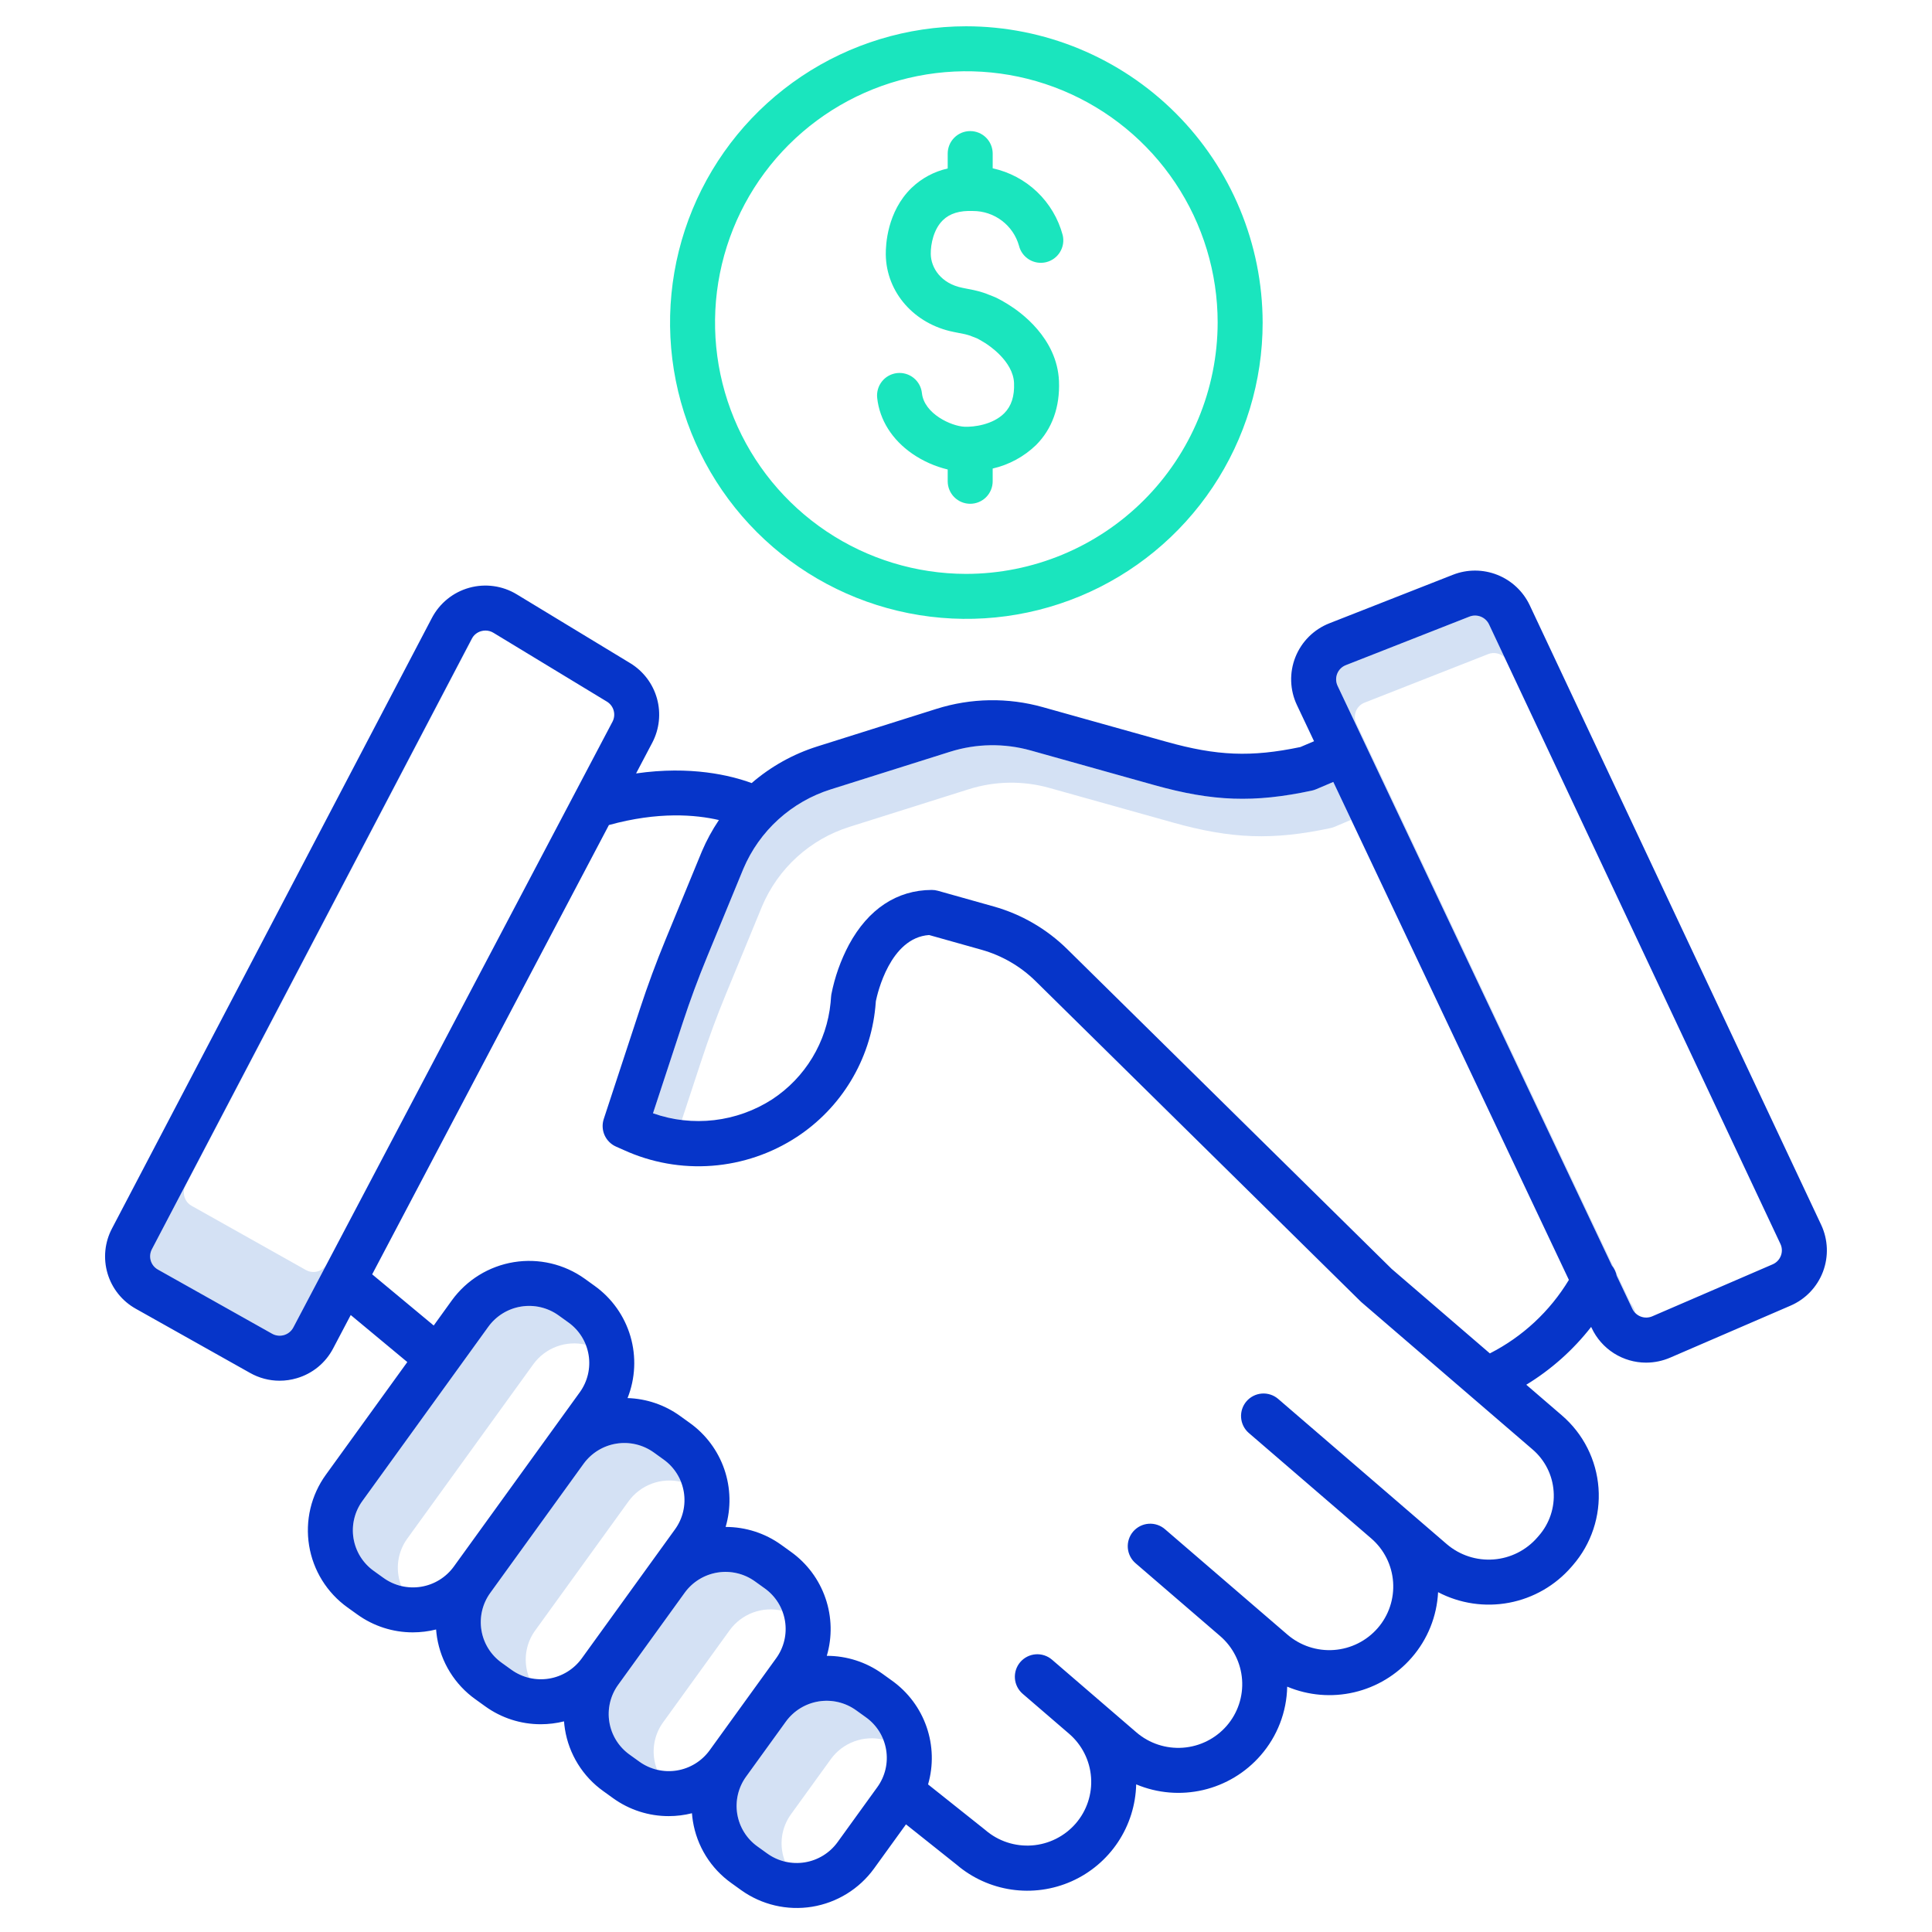
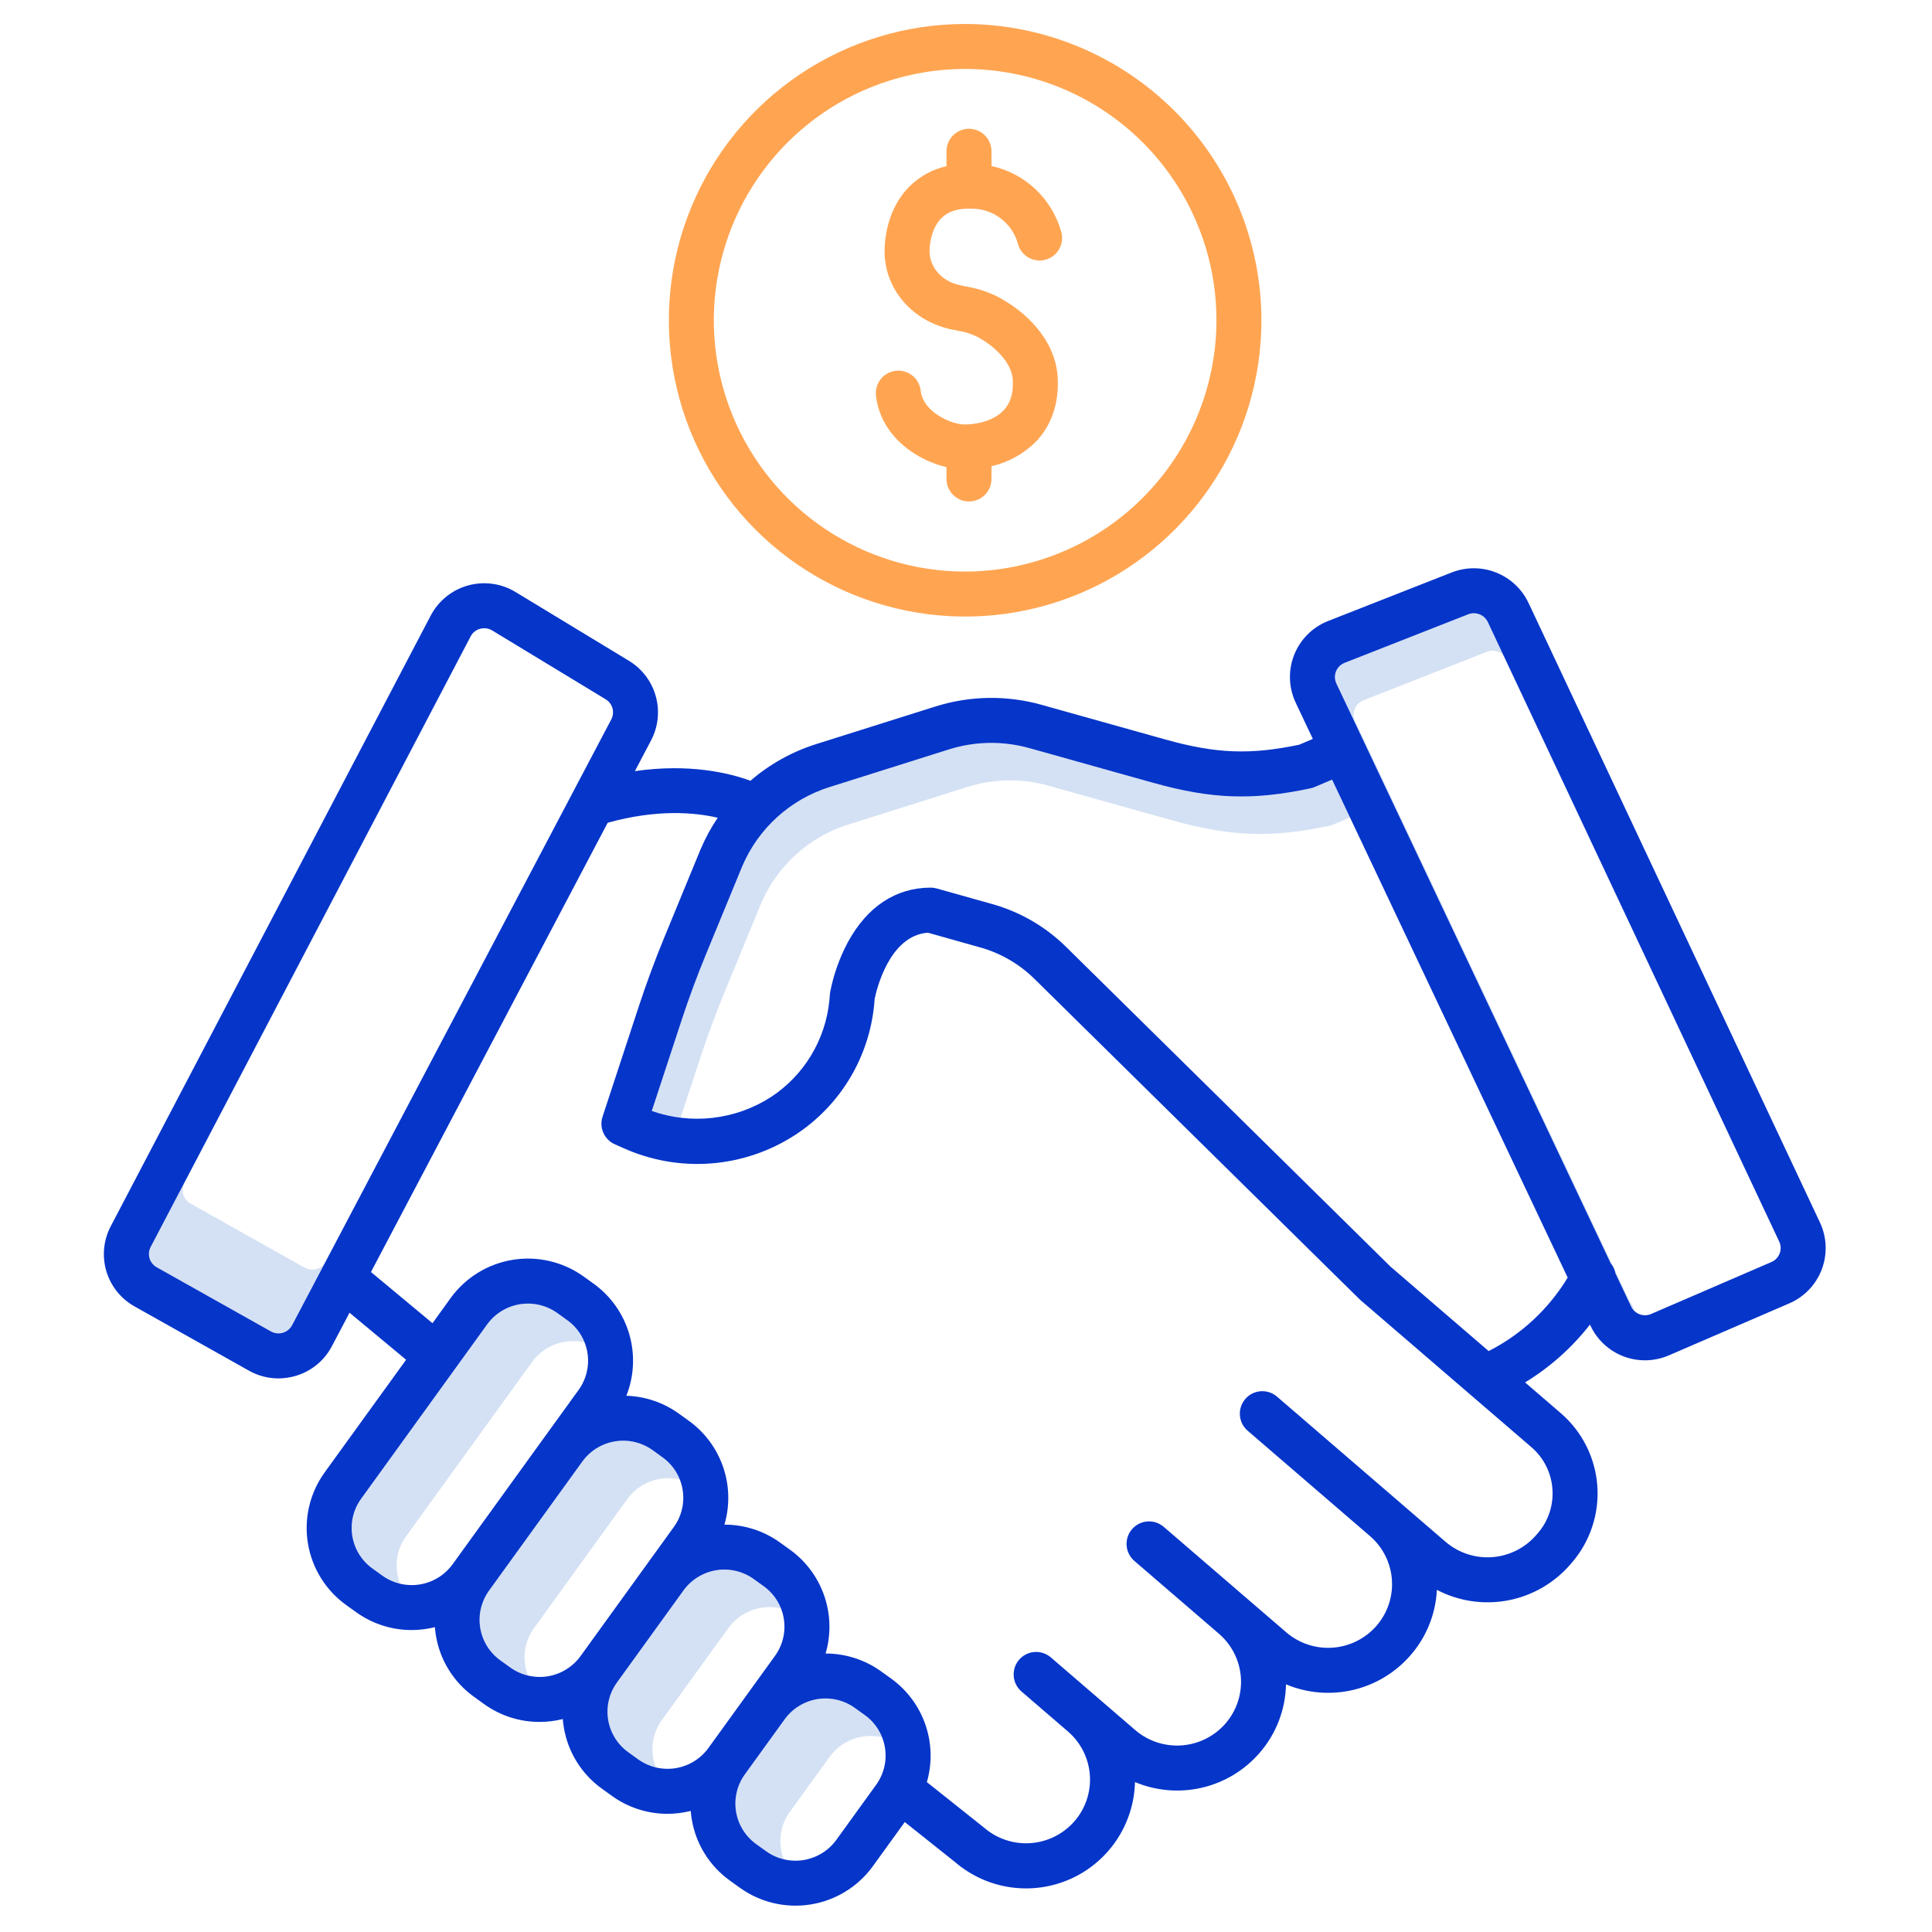
<svg xmlns="http://www.w3.org/2000/svg" width="151" height="151" viewBox="0 0 151 151" fill="none">
-   <path d="M24.839 99.365C24.684 99.411 24.521 99.425 24.36 99.407C24.2 99.389 24.045 99.339 23.904 99.259L14.981 94.246C14.71 94.097 14.508 93.846 14.42 93.55C14.331 93.253 14.363 92.933 14.507 92.66L37.004 49.726C36.954 49.788 36.91 49.854 36.873 49.925L11.87 97.64C11.726 97.914 11.694 98.234 11.783 98.53C11.872 98.827 12.073 99.077 12.344 99.227L21.267 104.241C21.407 104.32 21.562 104.37 21.721 104.389C21.881 104.407 22.043 104.393 22.198 104.348C22.352 104.303 22.496 104.227 22.62 104.125C22.745 104.024 22.848 103.898 22.924 103.756L25.498 98.869C25.345 99.108 25.111 99.284 24.839 99.365Z" fill="#D4E1F4" />
-   <path d="M31.145 123.158C31.061 122.652 31.079 122.135 31.197 121.635C31.316 121.136 31.532 120.666 31.834 120.251L41.685 106.621C42.142 105.992 42.776 105.512 43.505 105.242C44.234 104.972 45.027 104.923 45.784 105.102C45.51 104.402 45.039 103.797 44.428 103.36L43.654 102.803C42.808 102.197 41.756 101.95 40.729 102.116C39.701 102.282 38.781 102.848 38.169 103.691L28.317 117.322C28.016 117.738 27.801 118.209 27.682 118.708C27.564 119.208 27.546 119.726 27.629 120.233C27.712 120.739 27.893 121.225 28.164 121.661C28.435 122.097 28.79 122.475 29.207 122.774L29.98 123.329C30.396 123.628 30.867 123.842 31.365 123.96C31.264 123.701 31.189 123.432 31.145 123.158Z" fill="#D4E1F4" />
-   <path d="M41.142 130.338C41.058 129.832 41.076 129.315 41.194 128.816C41.312 128.317 41.529 127.846 41.831 127.431L49.129 117.333C49.587 116.705 50.22 116.226 50.949 115.957C51.677 115.687 52.469 115.639 53.225 115.819C52.951 115.119 52.48 114.513 51.868 114.076L51.095 113.519C50.25 112.913 49.2 112.666 48.173 112.831C47.146 112.997 46.226 113.561 45.614 114.402L38.315 124.5C38.014 124.916 37.798 125.388 37.68 125.887C37.562 126.387 37.544 126.905 37.627 127.412C37.709 127.918 37.891 128.404 38.162 128.84C38.433 129.276 38.787 129.654 39.205 129.953L39.978 130.51C40.394 130.808 40.864 131.023 41.363 131.14C41.261 130.881 41.187 130.613 41.142 130.338Z" fill="#D4E1F4" />
-   <path d="M51.139 137.518C51.056 137.012 51.074 136.494 51.192 135.995C51.31 135.497 51.527 135.026 51.828 134.611L57.032 127.41C57.49 126.781 58.123 126.302 58.853 126.031C59.582 125.761 60.375 125.713 61.132 125.892C60.858 125.192 60.387 124.587 59.776 124.149L59.002 123.593C58.156 122.986 57.104 122.739 56.077 122.906C55.049 123.072 54.129 123.638 53.517 124.48L48.313 131.682C48.012 132.098 47.796 132.569 47.678 133.069C47.56 133.568 47.542 134.086 47.624 134.593C47.707 135.099 47.889 135.585 48.16 136.021C48.431 136.457 48.785 136.835 49.203 137.134L49.976 137.69C50.392 137.989 50.862 138.203 51.361 138.321C51.259 138.062 51.184 137.793 51.139 137.518Z" fill="#D4E1F4" />
-   <path d="M61.137 144.698C61.054 144.192 61.072 143.674 61.19 143.175C61.308 142.676 61.525 142.206 61.826 141.791L64.939 137.485C65.397 136.855 66.03 136.375 66.76 136.105C67.489 135.835 68.282 135.787 69.039 135.967C68.765 135.267 68.294 134.661 67.682 134.223L66.909 133.667C66.062 133.06 65.011 132.813 63.983 132.979C62.956 133.146 62.036 133.712 61.424 134.554L58.311 138.86C58.01 139.276 57.794 139.748 57.676 140.247C57.558 140.747 57.54 141.265 57.622 141.772C57.705 142.278 57.887 142.764 58.158 143.2C58.429 143.636 58.783 144.014 59.201 144.313L59.974 144.869C60.39 145.168 60.861 145.382 61.359 145.5C61.257 145.241 61.183 144.972 61.137 144.698Z" fill="#D4E1F4" />
-   <path d="M54.832 82.845C55.397 81.124 56.033 79.4 56.725 77.722L59.564 70.827C60.186 69.359 61.119 68.044 62.299 66.973C63.479 65.902 64.878 65.1 66.399 64.623L75.711 61.686C77.761 61.038 79.955 61.003 82.025 61.584L91.675 64.288C96.257 65.572 99.481 65.685 103.995 64.72C104.105 64.696 104.212 64.663 104.315 64.619L105.606 64.071L104.207 61.113L102.85 61.689C102.747 61.733 102.64 61.767 102.53 61.79C98.016 62.755 94.792 62.642 90.21 61.358L80.56 58.655C78.49 58.074 76.296 58.11 74.246 58.757L64.934 61.694C63.413 62.171 62.014 62.973 60.834 64.044C59.654 65.116 58.721 66.431 58.099 67.898L55.261 74.793C54.569 76.471 53.932 78.195 53.367 79.916L51.035 87.01C51.767 87.262 52.523 87.436 53.291 87.529L54.832 82.845Z" fill="#D4E1F4" />
-   <path d="M127.445 101.843L106.006 56.531C105.937 56.383 105.898 56.223 105.893 56.06C105.888 55.897 105.917 55.735 105.978 55.583C106.038 55.432 106.129 55.295 106.245 55.18C106.361 55.065 106.499 54.975 106.651 54.916L116.311 51.123C116.527 51.038 116.763 51.017 116.99 51.063C117.218 51.109 117.427 51.22 117.593 51.383L116.376 48.797C116.245 48.521 116.014 48.306 115.73 48.194C115.446 48.081 115.13 48.081 114.846 48.193L105.187 51.986C105.035 52.045 104.897 52.135 104.781 52.25C104.666 52.365 104.575 52.502 104.514 52.653C104.454 52.805 104.425 52.967 104.43 53.13C104.435 53.293 104.473 53.453 104.543 53.601L125.981 98.912C126.172 99.142 126.302 99.415 126.358 99.708L127.579 102.29C127.639 102.414 127.721 102.528 127.82 102.624C127.762 102.336 127.633 102.068 127.445 101.843Z" fill="#D4E1F4" />
-   <path d="M119.558 47.301C119.045 46.218 118.141 45.371 117.028 44.929C115.915 44.487 114.676 44.484 113.561 44.921L103.902 48.714C103.302 48.949 102.756 49.305 102.299 49.76C101.842 50.215 101.483 50.759 101.245 51.358C101.007 51.957 100.895 52.599 100.915 53.243C100.936 53.888 101.088 54.521 101.364 55.104L102.702 57.932L101.633 58.387C97.784 59.191 95.119 59.083 91.158 57.973L81.509 55.27C78.781 54.503 75.889 54.549 73.188 55.404L63.876 58.34C61.989 58.935 60.244 59.91 58.747 61.203C57.112 60.603 53.992 59.833 49.714 60.45L50.981 58.045C51.537 56.984 51.669 55.751 51.348 54.596C51.028 53.442 50.28 52.453 49.256 51.831L40.388 46.452C39.837 46.117 39.223 45.899 38.584 45.811C37.946 45.723 37.296 45.766 36.675 45.939C36.054 46.111 35.474 46.409 34.973 46.814C34.471 47.219 34.058 47.722 33.758 48.293L8.756 96.009C8.183 97.092 8.057 98.357 8.406 99.532C8.755 100.707 9.55 101.698 10.622 102.293L19.545 107.305C20.249 107.703 21.043 107.913 21.851 107.913C22.307 107.913 22.761 107.847 23.198 107.717C23.803 107.541 24.366 107.244 24.854 106.845C25.341 106.446 25.743 105.952 26.035 105.394L27.412 102.779L31.834 106.455L25.468 115.262C24.896 116.053 24.486 116.949 24.261 117.899C24.037 118.849 24.002 119.833 24.159 120.797C24.316 121.76 24.661 122.683 25.175 123.512C25.69 124.341 26.363 125.061 27.156 125.63L27.93 126.185C29.193 127.094 30.711 127.583 32.268 127.581C32.88 127.58 33.49 127.505 34.084 127.356C34.1 127.561 34.123 127.766 34.156 127.972C34.311 128.937 34.655 129.862 35.17 130.692C35.685 131.522 36.359 132.242 37.155 132.81L37.928 133.366C39.191 134.276 40.709 134.764 42.266 134.762C42.878 134.761 43.488 134.686 44.082 134.537C44.099 134.742 44.121 134.947 44.155 135.154C44.309 136.119 44.654 137.043 45.169 137.873C45.683 138.704 46.358 139.424 47.153 139.991L47.926 140.548C49.19 141.457 50.708 141.945 52.264 141.943C52.877 141.943 53.487 141.867 54.081 141.718C54.097 141.924 54.12 142.129 54.153 142.334C54.308 143.298 54.652 144.223 55.167 145.053C55.682 145.884 56.356 146.603 57.152 147.171L57.925 147.727C59.527 148.875 61.519 149.342 63.465 149.027C65.41 148.711 67.152 147.639 68.31 146.044L70.809 142.587L74.751 145.726C75.974 146.774 77.47 147.453 79.064 147.685C80.658 147.917 82.285 147.692 83.757 147.036C85.228 146.38 86.483 145.32 87.376 143.979C88.268 142.638 88.763 141.072 88.801 139.461C90.455 140.156 92.287 140.311 94.035 139.903C95.782 139.495 97.357 138.546 98.533 137.191C99.832 135.7 100.565 133.801 100.604 131.824C102.259 132.519 104.09 132.673 105.838 132.265C107.586 131.857 109.16 130.908 110.336 129.553C111.578 128.128 112.303 126.328 112.397 124.44C114.103 125.333 116.061 125.623 117.953 125.264C119.846 124.904 121.561 123.916 122.821 122.459L122.932 122.331C123.647 121.507 124.192 120.55 124.535 119.514C124.879 118.479 125.015 117.386 124.935 116.298C124.855 115.211 124.561 114.149 124.07 113.175C123.579 112.201 122.9 111.334 122.073 110.623L119.29 108.227C121.239 107.04 122.958 105.508 124.361 103.707L124.403 103.797C124.782 104.605 125.383 105.288 126.136 105.767C126.889 106.246 127.763 106.5 128.656 106.5C129.305 106.499 129.946 106.365 130.542 106.107L139.94 102.048C140.519 101.799 141.042 101.436 141.478 100.98C141.914 100.524 142.254 99.986 142.478 99.396C142.701 98.806 142.804 98.178 142.78 97.548C142.755 96.918 142.605 96.299 142.337 95.728L119.558 47.301ZM22.924 103.755C22.848 103.897 22.745 104.023 22.62 104.124C22.496 104.226 22.352 104.301 22.198 104.346C22.043 104.392 21.881 104.405 21.722 104.387C21.562 104.369 21.407 104.319 21.267 104.24L12.344 99.227C12.073 99.077 11.872 98.827 11.783 98.53C11.695 98.234 11.726 97.914 11.87 97.64L36.873 49.925C36.948 49.779 37.053 49.651 37.181 49.548C37.309 49.445 37.456 49.37 37.614 49.327C37.721 49.297 37.831 49.282 37.942 49.282C38.162 49.282 38.378 49.343 38.565 49.457L47.434 54.837C47.693 54.994 47.882 55.243 47.963 55.535C48.044 55.826 48.012 56.138 47.871 56.406L22.924 103.755ZM29.98 123.329L29.207 122.774C28.79 122.475 28.435 122.097 28.164 121.661C27.894 121.225 27.712 120.739 27.629 120.233C27.546 119.726 27.564 119.208 27.683 118.708C27.801 118.209 28.016 117.738 28.317 117.322L38.169 103.691C38.78 102.849 39.7 102.283 40.728 102.117C41.755 101.951 42.807 102.198 43.653 102.804L44.427 103.361C44.844 103.659 45.199 104.038 45.469 104.474C45.74 104.91 45.922 105.395 46.005 105.902C46.088 106.408 46.069 106.926 45.951 107.426C45.833 107.926 45.617 108.397 45.317 108.813L42.764 112.345L42.761 112.349L35.466 122.443C34.854 123.285 33.933 123.851 32.906 124.017C31.878 124.183 30.826 123.936 29.98 123.329ZM39.978 130.509L39.205 129.953C38.788 129.654 38.433 129.276 38.162 128.839C37.891 128.403 37.709 127.918 37.627 127.411C37.544 126.905 37.562 126.387 37.68 125.887C37.798 125.387 38.014 124.916 38.315 124.5L45.614 114.402C46.226 113.561 47.146 112.996 48.173 112.831C49.2 112.666 50.25 112.913 51.096 113.519L51.869 114.076C52.286 114.374 52.641 114.753 52.911 115.189C53.182 115.625 53.364 116.11 53.447 116.617C53.529 117.124 53.511 117.642 53.393 118.141C53.275 118.641 53.059 119.112 52.758 119.528L45.464 129.622C44.852 130.464 43.931 131.03 42.904 131.197C41.876 131.363 40.824 131.116 39.978 130.509ZM49.976 137.689L49.203 137.133C48.785 136.834 48.431 136.456 48.16 136.02C47.889 135.584 47.707 135.098 47.625 134.592C47.542 134.085 47.56 133.567 47.678 133.067C47.796 132.568 48.012 132.096 48.313 131.681L53.517 124.48C54.129 123.637 55.049 123.072 56.077 122.905C57.104 122.739 58.156 122.986 59.002 123.593L59.776 124.149C60.193 124.448 60.547 124.826 60.818 125.262C61.089 125.698 61.271 126.184 61.354 126.69C61.436 127.197 61.418 127.715 61.3 128.214C61.182 128.714 60.966 129.185 60.665 129.601L55.461 136.802C54.849 137.644 53.929 138.21 52.901 138.377C51.874 138.543 50.822 138.296 49.976 137.689ZM65.459 143.982C64.847 144.825 63.927 145.391 62.899 145.557C61.871 145.723 60.819 145.476 59.973 144.869L59.2 144.313C58.782 144.014 58.428 143.636 58.157 143.2C57.886 142.764 57.704 142.278 57.621 141.772C57.538 141.265 57.557 140.747 57.675 140.247C57.793 139.748 58.009 139.276 58.31 138.86L61.423 134.554C62.034 133.711 62.955 133.146 63.982 132.979C65.01 132.813 66.061 133.06 66.907 133.667L67.681 134.223C68.098 134.522 68.453 134.9 68.724 135.336C68.994 135.772 69.176 136.258 69.259 136.764C69.342 137.271 69.324 137.789 69.206 138.289C69.087 138.788 68.872 139.26 68.571 139.676L65.459 143.982ZM121.427 116.554C121.475 117.18 121.397 117.81 121.199 118.405C121.001 119.001 120.687 119.552 120.274 120.025L120.163 120.153C119.293 121.16 118.06 121.782 116.734 121.882C115.407 121.983 114.095 121.555 113.083 120.692C111.957 119.722 110.728 118.663 109.489 117.596L109.457 117.567L100.285 109.669L100.153 109.554L100 109.423L99.891 109.329C99.537 109.029 99.079 108.881 98.617 108.917C98.154 108.954 97.725 109.171 97.422 109.523C97.119 109.874 96.968 110.331 97.001 110.794C97.034 111.257 97.248 111.688 97.597 111.993L97.746 112.121C98.582 112.842 102.94 116.594 107.179 120.245C107.672 120.672 108.076 121.191 108.368 121.774C108.66 122.357 108.834 122.992 108.881 123.642C108.927 124.293 108.845 124.946 108.639 125.564C108.433 126.183 108.107 126.755 107.679 127.247C106.81 128.247 105.579 128.862 104.258 128.958C102.936 129.054 101.63 128.623 100.625 127.76L97.656 125.204L91.057 119.523C90.882 119.37 90.679 119.254 90.459 119.18C90.239 119.106 90.007 119.077 89.775 119.093C89.544 119.109 89.318 119.171 89.111 119.275C88.904 119.38 88.719 119.524 88.567 119.699C88.416 119.875 88.301 120.079 88.229 120.3C88.157 120.52 88.129 120.753 88.147 120.984C88.165 121.215 88.229 121.441 88.335 121.647C88.44 121.854 88.586 122.037 88.763 122.187L95.361 127.868C95.857 128.294 96.264 128.814 96.558 129.398C96.853 129.982 97.029 130.618 97.077 131.27C97.125 131.922 97.043 132.577 96.837 133.197C96.631 133.818 96.304 134.391 95.876 134.885C95.006 135.885 93.776 136.5 92.454 136.596C91.132 136.692 89.826 136.262 88.82 135.399L82.223 129.717C82.048 129.567 81.845 129.452 81.626 129.38C81.406 129.308 81.175 129.279 80.945 129.296C80.715 129.314 80.49 129.376 80.284 129.48C80.078 129.584 79.894 129.728 79.744 129.902C79.593 130.077 79.478 130.28 79.406 130.5C79.334 130.719 79.306 130.95 79.323 131.18C79.34 131.411 79.402 131.635 79.506 131.841C79.61 132.047 79.754 132.231 79.929 132.382L82.068 134.223L83.558 135.506C84.054 135.932 84.461 136.452 84.755 137.036C85.05 137.619 85.226 138.256 85.274 138.908C85.322 139.56 85.24 140.215 85.034 140.835C84.828 141.456 84.501 142.029 84.073 142.523C83.203 143.523 81.973 144.138 80.651 144.234C79.329 144.33 78.023 143.9 77.018 143.036C77.001 143.022 76.984 143.007 76.966 142.993L72.535 139.465C72.962 137.991 72.921 136.421 72.419 134.971C71.918 133.521 70.979 132.262 69.733 131.367L68.959 130.81C67.695 129.902 66.177 129.414 64.62 129.416C65.054 127.94 65.018 126.365 64.517 124.91C64.017 123.454 63.077 122.19 61.826 121.293L61.053 120.736C59.789 119.827 58.27 119.34 56.713 119.342C57.147 117.866 57.111 116.291 56.611 114.835C56.11 113.38 55.17 112.116 53.919 111.218L53.146 110.662C51.949 109.8 50.522 109.316 49.048 109.27C49.659 107.731 49.738 106.032 49.273 104.443C48.807 102.854 47.823 101.466 46.477 100.501L45.704 99.944C44.102 98.797 42.11 98.33 40.164 98.645C38.219 98.96 36.477 100.033 35.319 101.628L33.898 103.599L29.088 99.599L47.59 64.483C51.449 63.416 54.377 63.672 56.188 64.093C55.667 64.865 55.221 65.685 54.857 66.542L52.011 73.454C51.287 75.212 50.62 77.016 50.028 78.818L47.188 87.458C47.052 87.872 47.074 88.322 47.251 88.72C47.428 89.118 47.746 89.437 48.144 89.614L48.756 89.885C50.916 90.871 53.291 91.293 55.659 91.112C58.026 90.931 60.31 90.153 62.295 88.85C64.007 87.724 65.446 86.229 66.505 84.474C67.564 82.719 68.217 80.75 68.415 78.71C68.43 78.557 68.445 78.402 68.455 78.246C68.58 77.635 69.573 73.292 72.615 73.079L76.717 74.232C78.309 74.681 79.763 75.524 80.942 76.685L106.344 101.719C106.374 101.746 106.403 101.773 106.432 101.799L119.78 113.284C120.257 113.692 120.649 114.192 120.932 114.753C121.215 115.315 121.383 115.927 121.427 116.554ZM116.444 105.778L108.768 99.173L83.41 74.181C81.808 72.604 79.832 71.457 77.668 70.848L73.303 69.621C73.148 69.577 72.988 69.555 72.827 69.555H72.82C70.1 69.566 67.863 71.046 66.352 73.836C65.704 75.057 65.24 76.367 64.975 77.725C64.966 77.783 64.959 77.842 64.955 77.9C64.944 78.061 64.931 78.218 64.916 78.374C64.767 79.893 64.279 81.359 63.489 82.666C62.699 83.972 61.627 85.085 60.351 85.922C58.984 86.803 57.434 87.359 55.82 87.547C54.205 87.736 52.569 87.552 51.036 87.01L53.367 79.917C53.933 78.195 54.569 76.472 55.261 74.794L58.1 67.899C58.722 66.431 59.655 65.116 60.835 64.045C62.015 62.974 63.414 62.172 64.934 61.694L74.247 58.758C76.297 58.11 78.491 58.075 80.561 58.656L90.21 61.359C94.793 62.644 98.017 62.757 102.531 61.792C102.641 61.768 102.748 61.734 102.851 61.691L104.207 61.115L122.62 100.033C121.138 102.487 118.998 104.477 116.444 105.778ZM139.188 98.144C139.132 98.294 139.046 98.431 138.935 98.547C138.824 98.662 138.691 98.755 138.544 98.818L129.145 102.876C128.859 103.002 128.536 103.011 128.243 102.902C127.95 102.792 127.712 102.573 127.579 102.29L126.357 99.709C126.301 99.416 126.171 99.142 125.981 98.913L104.541 53.601C104.472 53.454 104.434 53.293 104.429 53.13C104.424 52.967 104.452 52.805 104.513 52.654C104.573 52.502 104.664 52.365 104.78 52.25C104.896 52.135 105.034 52.046 105.186 51.987L114.846 48.193C115.13 48.081 115.446 48.082 115.73 48.194C116.014 48.306 116.245 48.521 116.377 48.797L139.153 97.221C139.221 97.365 139.259 97.52 139.265 97.679C139.271 97.837 139.245 97.996 139.188 98.144Z" fill="#0635C9" />
-   <path d="M75.5 2.054C70.921 2.059 66.446 3.422 62.642 5.97C58.837 8.518 55.873 12.136 54.124 16.369C52.376 20.601 51.921 25.256 52.818 29.746C53.715 34.237 55.922 38.36 59.162 41.596C62.402 44.832 66.528 47.035 71.02 47.926C75.511 48.818 80.166 48.357 84.396 46.604C88.626 44.85 92.241 41.882 94.784 38.074C97.328 34.267 98.685 29.791 98.685 25.212C98.674 19.068 96.227 13.18 91.881 8.839C87.534 4.497 81.643 2.057 75.5 2.054ZM75.5 44.854C71.616 44.848 67.821 43.692 64.595 41.53C61.368 39.368 58.855 36.299 57.373 32.709C55.89 29.12 55.505 25.171 56.266 21.363C57.027 17.554 58.9 14.057 61.648 11.313C64.396 8.569 67.896 6.701 71.706 5.945C75.515 5.189 79.463 5.58 83.05 7.067C86.638 8.555 89.704 11.072 91.861 14.302C94.018 17.531 95.169 21.328 95.169 25.212C95.16 30.423 93.084 35.417 89.396 39.1C85.709 42.782 80.711 44.851 75.5 44.854Z" fill="#1AE5BE" />
-   <path d="M76.048 16.491C76.86 16.49 77.651 16.755 78.299 17.244C78.948 17.733 79.419 18.421 79.641 19.203C79.751 19.654 80.036 20.043 80.433 20.285C80.829 20.526 81.305 20.601 81.757 20.493C82.209 20.385 82.599 20.103 82.843 19.707C83.087 19.312 83.165 18.837 83.06 18.384C82.716 17.094 82.023 15.923 81.058 15C80.092 14.077 78.891 13.439 77.586 13.155V12.003C77.586 11.537 77.4 11.09 77.071 10.76C76.741 10.43 76.294 10.245 75.828 10.245C75.362 10.245 74.915 10.43 74.585 10.76C74.255 11.09 74.07 11.537 74.07 12.003V13.168C73.005 13.407 72.026 13.934 71.239 14.691C69.333 16.547 69.22 19.15 69.231 19.904C69.273 22.85 71.457 25.334 74.544 25.945L74.808 25.998C75.019 26.04 75.274 26.091 75.43 26.122C75.505 26.137 75.72 26.203 75.814 26.232C75.83 26.237 75.846 26.243 75.861 26.249C75.885 26.259 75.908 26.269 75.932 26.279L76.324 26.431C76.342 26.438 76.36 26.446 76.376 26.454C76.547 26.542 76.6 26.575 76.714 26.642L76.943 26.779C76.962 26.791 76.981 26.803 76.997 26.813C77.22 26.951 79.184 28.21 79.255 29.936C79.297 30.969 79.046 31.742 78.487 32.301C77.589 33.197 76.111 33.385 75.381 33.352C74.345 33.307 72.232 32.341 72.055 30.727C72.031 30.496 71.962 30.272 71.851 30.069C71.74 29.865 71.591 29.685 71.41 29.539C71.23 29.393 71.023 29.285 70.8 29.22C70.578 29.155 70.344 29.134 70.114 29.159C69.883 29.185 69.66 29.255 69.457 29.367C69.254 29.479 69.075 29.63 68.931 29.811C68.787 29.993 68.679 30.201 68.616 30.424C68.552 30.647 68.533 30.88 68.56 31.11C68.748 32.823 69.721 34.367 71.3 35.46C72.14 36.038 73.079 36.456 74.07 36.694V37.616C74.07 38.082 74.255 38.529 74.585 38.859C74.914 39.189 75.361 39.374 75.828 39.374C76.294 39.374 76.741 39.189 77.071 38.859C77.4 38.529 77.585 38.082 77.585 37.616V36.62C78.859 36.328 80.028 35.695 80.969 34.789C82.229 33.533 82.85 31.805 82.767 29.792C82.628 26.417 79.736 24.374 78.837 23.819C78.806 23.799 78.72 23.744 78.712 23.74L78.507 23.619C78.335 23.516 78.253 23.468 77.989 23.332C77.862 23.266 77.732 23.207 77.598 23.156L77.238 23.016C77.108 22.96 76.975 22.911 76.84 22.869C76.597 22.791 76.351 22.725 76.102 22.671C75.95 22.642 75.702 22.592 75.497 22.551L75.229 22.497C73.535 22.162 72.762 20.928 72.746 19.854C72.735 19.07 72.977 17.907 73.692 17.211C74.232 16.683 75.002 16.447 76.048 16.491Z" fill="#1AE5BE" />
+   <path d="M24.745 99.184C24.59 99.23 24.427 99.245 24.267 99.226C24.106 99.208 23.951 99.158 23.81 99.079L14.887 94.066C14.616 93.916 14.414 93.665 14.326 93.369C14.237 93.072 14.268 92.753 14.413 92.479L36.91 49.545C36.86 49.607 36.816 49.673 36.779 49.744L11.776 97.459C11.632 97.733 11.601 98.053 11.689 98.349C11.778 98.646 11.979 98.896 12.25 99.046L21.173 104.06C21.313 104.139 21.468 104.189 21.628 104.208C21.787 104.226 21.949 104.212 22.104 104.167C22.258 104.122 22.402 104.046 22.526 103.945C22.651 103.843 22.754 103.718 22.83 103.576L25.404 98.689C25.251 98.927 25.017 99.103 24.745 99.184Z" fill="#D4E1F4" />
+   <path d="M31.051 122.977C30.967 122.471 30.985 121.954 31.103 121.455C31.222 120.956 31.438 120.485 31.74 120.07L41.591 106.44C42.048 105.811 42.682 105.331 43.411 105.061C44.14 104.791 44.933 104.742 45.69 104.921C45.416 104.221 44.945 103.616 44.334 103.179L43.56 102.622C42.714 102.016 41.662 101.769 40.635 101.935C39.607 102.101 38.687 102.667 38.075 103.51L28.223 117.141C27.922 117.557 27.707 118.028 27.588 118.528C27.47 119.027 27.452 119.545 27.535 120.052C27.617 120.559 27.799 121.044 28.07 121.48C28.341 121.916 28.696 122.294 29.113 122.593L29.886 123.148C30.302 123.447 30.773 123.661 31.271 123.779C31.169 123.52 31.096 123.251 31.051 122.977Z" fill="#D4E1F4" />
+   <path d="M41.048 130.157C40.964 129.651 40.982 129.134 41.1 128.635C41.219 128.136 41.435 127.665 41.737 127.25L49.035 117.152C49.493 116.524 50.126 116.045 50.855 115.776C51.584 115.507 52.376 115.458 53.132 115.638C52.858 114.938 52.386 114.332 51.775 113.895L51.002 113.338C50.156 112.733 49.106 112.485 48.079 112.651C47.052 112.816 46.132 113.38 45.52 114.221L38.221 124.32C37.92 124.736 37.705 125.207 37.587 125.706C37.468 126.206 37.45 126.724 37.533 127.231C37.615 127.737 37.798 128.223 38.068 128.659C38.339 129.095 38.694 129.473 39.111 129.772L39.884 130.329C40.3 130.627 40.771 130.842 41.269 130.959C41.167 130.7 41.093 130.432 41.048 130.157Z" fill="#D4E1F4" />
+   <path d="M51.045 137.337C50.962 136.831 50.98 136.314 51.098 135.815C51.217 135.316 51.433 134.845 51.734 134.43L56.938 127.23C57.396 126.601 58.029 126.121 58.759 125.851C59.488 125.58 60.281 125.532 61.038 125.711C60.764 125.011 60.293 124.406 59.682 123.969L58.908 123.412C58.062 122.806 57.01 122.559 55.983 122.725C54.955 122.891 54.035 123.457 53.423 124.299L48.219 131.501C47.918 131.917 47.702 132.388 47.584 132.888C47.466 133.387 47.448 133.905 47.53 134.412C47.613 134.918 47.795 135.404 48.066 135.84C48.337 136.276 48.691 136.654 49.109 136.953L49.882 137.51C50.298 137.808 50.768 138.022 51.267 138.14C51.165 137.881 51.09 137.612 51.045 137.337Z" fill="#D4E1F4" />
+   <path d="M61.043 144.517C60.96 144.011 60.978 143.494 61.096 142.995C61.214 142.495 61.431 142.025 61.732 141.61L64.846 137.304C65.303 136.674 65.936 136.194 66.665 135.924C67.395 135.654 68.188 135.606 68.945 135.786C68.671 135.086 68.2 134.48 67.588 134.042L66.814 133.486C65.968 132.879 64.917 132.632 63.889 132.798C62.862 132.965 61.942 133.531 61.33 134.373L58.217 138.679C57.916 139.095 57.7 139.567 57.582 140.066C57.464 140.566 57.446 141.084 57.528 141.591C57.611 142.097 57.793 142.583 58.064 143.019C58.335 143.455 58.689 143.833 59.107 144.132L59.88 144.688C60.296 144.987 60.767 145.201 61.265 145.319C61.163 145.06 61.089 144.791 61.043 144.517Z" fill="#D4E1F4" />
+   <path d="M54.738 82.664C55.303 80.943 55.939 79.219 56.631 77.541L59.47 70.646C60.092 69.179 61.025 67.864 62.205 66.792C63.385 65.721 64.784 64.919 66.305 64.442L75.617 61.505C77.667 60.858 79.861 60.822 81.931 61.403L91.581 64.107C96.163 65.391 99.387 65.504 103.901 64.539C104.011 64.516 104.118 64.482 104.221 64.438L105.512 63.89L104.113 60.932L102.756 61.508C102.653 61.552 102.546 61.586 102.436 61.609C97.922 62.574 94.698 62.461 90.116 61.177L80.466 58.474C78.396 57.893 76.202 57.929 74.152 58.577L64.84 61.513C63.319 61.99 61.92 62.792 60.74 63.864C59.56 64.935 58.627 66.25 58.005 67.717L55.167 74.612C54.475 76.29 53.838 78.014 53.273 79.736L50.941 86.829C51.673 87.081 52.429 87.255 53.197 87.348L54.738 82.664Z" fill="#D4E1F4" />
+   <path d="M127.351 101.662L105.912 56.35C105.843 56.202 105.804 56.042 105.799 55.879C105.794 55.716 105.823 55.554 105.884 55.403C105.944 55.251 106.035 55.114 106.151 54.999C106.267 54.884 106.405 54.794 106.557 54.735L116.217 50.942C116.433 50.857 116.669 50.836 116.896 50.882C117.124 50.928 117.333 51.039 117.499 51.202L116.282 48.616C116.151 48.34 115.92 48.125 115.636 48.013C115.352 47.901 115.036 47.9 114.752 48.012L105.093 51.805C104.941 51.864 104.803 51.954 104.687 52.069C104.572 52.184 104.481 52.321 104.42 52.472C104.36 52.624 104.331 52.786 104.336 52.949C104.341 53.112 104.379 53.272 104.449 53.42L125.887 98.732C126.078 98.961 126.208 99.234 126.264 99.527L127.485 102.109C127.545 102.234 127.627 102.347 127.726 102.443C127.668 102.156 127.539 101.887 127.351 101.662Z" fill="#D4E1F4" />
+   <path d="M119.464 47.12C118.951 46.038 118.047 45.19 116.934 44.748C115.821 44.307 114.582 44.303 113.467 44.74L103.808 48.533C103.208 48.768 102.662 49.124 102.205 49.579C101.748 50.034 101.389 50.578 101.151 51.177C100.913 51.776 100.801 52.418 100.821 53.063C100.842 53.707 100.994 54.34 101.27 54.923L102.608 57.752L101.539 58.206C97.69 59.01 95.025 58.902 91.064 57.792L81.415 55.089C78.687 54.322 75.795 54.368 73.094 55.223L63.782 58.159C61.895 58.755 60.15 59.729 58.653 61.023C57.018 60.422 53.898 59.652 49.62 60.269L50.887 57.864C51.443 56.803 51.575 55.57 51.254 54.416C50.934 53.261 50.186 52.273 49.162 51.65L40.294 46.271C39.743 45.936 39.129 45.718 38.491 45.63C37.852 45.542 37.202 45.585 36.581 45.758C35.96 45.93 35.38 46.228 34.879 46.633C34.377 47.038 33.964 47.541 33.664 48.112L8.662 95.828C8.089 96.911 7.963 98.176 8.312 99.351C8.661 100.526 9.456 101.517 10.528 102.112L19.451 107.124C20.155 107.522 20.949 107.732 21.757 107.733C22.213 107.732 22.667 107.666 23.104 107.537C23.709 107.36 24.272 107.064 24.76 106.664C25.247 106.265 25.649 105.772 25.941 105.213L27.318 102.598L31.74 106.274L25.373 115.081C24.802 115.872 24.392 116.768 24.167 117.718C23.942 118.668 23.908 119.653 24.064 120.616C24.221 121.579 24.567 122.502 25.081 123.331C25.596 124.161 26.269 124.88 27.062 125.449L27.836 126.004C29.099 126.913 30.617 127.402 32.174 127.4C32.786 127.399 33.396 127.324 33.99 127.175C34.006 127.38 34.029 127.585 34.062 127.791C34.217 128.756 34.561 129.681 35.076 130.511C35.591 131.341 36.266 132.061 37.061 132.629L37.834 133.185C39.097 134.095 40.615 134.583 42.172 134.581C42.784 134.581 43.394 134.505 43.988 134.356C44.005 134.561 44.027 134.766 44.061 134.973C44.215 135.938 44.56 136.862 45.075 137.693C45.589 138.523 46.264 139.243 47.059 139.81L47.833 140.367C49.096 141.276 50.614 141.764 52.17 141.763C52.783 141.762 53.393 141.686 53.987 141.538C54.003 141.743 54.026 141.948 54.059 142.153C54.214 143.118 54.558 144.042 55.073 144.872C55.588 145.703 56.262 146.422 57.058 146.99L57.831 147.546C59.433 148.694 61.425 149.161 63.371 148.846C65.317 148.531 67.058 147.458 68.216 145.863L70.715 142.406L74.657 145.545C75.88 146.593 77.376 147.273 78.97 147.504C80.564 147.736 82.191 147.511 83.662 146.855C85.134 146.199 86.389 145.139 87.281 143.798C88.174 142.458 88.668 140.891 88.707 139.281C90.361 139.975 92.193 140.13 93.941 139.722C95.689 139.314 97.263 138.365 98.439 137.01C99.738 135.52 100.471 133.62 100.51 131.643C102.165 132.338 103.996 132.492 105.744 132.084C107.492 131.676 109.066 130.727 110.242 129.372C111.484 127.947 112.209 126.147 112.303 124.259C114.009 125.152 115.967 125.442 117.859 125.083C119.752 124.723 121.467 123.735 122.727 122.278L122.838 122.15C123.553 121.326 124.098 120.369 124.441 119.333C124.785 118.298 124.921 117.205 124.841 116.117C124.761 115.03 124.467 113.968 123.976 112.994C123.485 112.02 122.806 111.153 121.979 110.442L119.196 108.046C121.145 106.859 122.864 105.327 124.267 103.526L124.309 103.616C124.688 104.424 125.289 105.107 126.042 105.586C126.795 106.065 127.669 106.319 128.562 106.319C129.211 106.318 129.852 106.185 130.448 105.926L139.846 101.868C140.425 101.618 140.948 101.255 141.384 100.799C141.82 100.343 142.16 99.805 142.384 99.215C142.607 98.626 142.71 97.997 142.686 97.367C142.661 96.737 142.511 96.118 142.243 95.547L119.464 47.12ZM22.83 103.574C22.754 103.716 22.651 103.842 22.526 103.943C22.402 104.045 22.258 104.12 22.104 104.166C21.949 104.211 21.787 104.225 21.628 104.206C21.468 104.188 21.313 104.138 21.173 104.059L12.25 99.046C11.979 98.896 11.778 98.646 11.689 98.349C11.601 98.053 11.632 97.733 11.776 97.459L36.779 49.744C36.854 49.599 36.959 49.47 37.087 49.367C37.215 49.264 37.362 49.189 37.52 49.146C37.627 49.116 37.737 49.101 37.848 49.101C38.068 49.101 38.284 49.162 38.471 49.276L47.34 54.656C47.599 54.813 47.788 55.062 47.869 55.354C47.95 55.645 47.918 55.957 47.777 56.225L22.83 103.574ZM29.886 123.148L29.113 122.593C28.696 122.294 28.341 121.916 28.07 121.48C27.8 121.044 27.618 120.559 27.535 120.052C27.452 119.545 27.47 119.027 27.588 118.528C27.707 118.028 27.922 117.557 28.223 117.141L38.075 103.511C38.686 102.668 39.606 102.102 40.634 101.936C41.661 101.77 42.713 102.017 43.559 102.623L44.333 103.18C44.75 103.478 45.105 103.857 45.375 104.293C45.646 104.729 45.828 105.214 45.911 105.721C45.994 106.227 45.975 106.745 45.857 107.245C45.739 107.745 45.523 108.216 45.223 108.632L42.67 112.164L42.666 112.168L35.372 122.262C34.76 123.104 33.839 123.67 32.812 123.836C31.784 124.002 30.732 123.755 29.886 123.148ZM39.884 130.328L39.111 129.772C38.694 129.473 38.339 129.095 38.068 128.659C37.797 128.222 37.615 127.737 37.533 127.23C37.45 126.724 37.468 126.206 37.586 125.706C37.705 125.207 37.92 124.735 38.221 124.319L45.52 114.221C46.132 113.38 47.052 112.816 48.079 112.65C49.106 112.485 50.156 112.732 51.002 113.338L51.775 113.895C52.192 114.194 52.547 114.572 52.817 115.008C53.088 115.444 53.27 115.929 53.353 116.436C53.435 116.943 53.417 117.461 53.299 117.96C53.181 118.46 52.965 118.931 52.664 119.347L45.37 129.441C44.758 130.283 43.837 130.849 42.81 131.016C41.782 131.182 40.73 130.935 39.884 130.328ZM49.882 137.508L49.109 136.952C48.691 136.653 48.337 136.275 48.066 135.839C47.795 135.403 47.613 134.917 47.531 134.411C47.448 133.904 47.466 133.386 47.584 132.886C47.702 132.387 47.918 131.916 48.219 131.5L53.423 124.299C54.035 123.457 54.955 122.891 55.983 122.724C57.01 122.558 58.062 122.805 58.908 123.412L59.682 123.968C60.099 124.267 60.453 124.645 60.724 125.081C60.995 125.517 61.177 126.003 61.26 126.509C61.342 127.016 61.324 127.534 61.206 128.034C61.088 128.533 60.872 129.004 60.571 129.42L55.367 136.621C54.755 137.463 53.835 138.029 52.807 138.196C51.78 138.362 50.728 138.115 49.882 137.508ZM65.365 143.801C64.753 144.644 63.833 145.21 62.805 145.376C61.777 145.543 60.725 145.295 59.879 144.688L59.106 144.132C58.688 143.833 58.334 143.455 58.063 143.019C57.792 142.583 57.61 142.097 57.527 141.591C57.444 141.084 57.463 140.566 57.581 140.066C57.699 139.567 57.915 139.095 58.216 138.679L61.329 134.373C61.94 133.531 62.861 132.965 63.888 132.798C64.916 132.632 65.967 132.879 66.813 133.486L67.587 134.042C68.004 134.341 68.359 134.719 68.629 135.155C68.9 135.591 69.082 136.077 69.165 136.583C69.248 137.09 69.23 137.608 69.112 138.108C68.993 138.607 68.778 139.079 68.477 139.495L65.365 143.801ZM121.333 116.373C121.381 116.999 121.303 117.629 121.105 118.224C120.907 118.82 120.593 119.371 120.18 119.844L120.069 119.972C119.199 120.979 117.966 121.601 116.64 121.701C115.313 121.802 114.001 121.374 112.989 120.511C111.863 119.541 110.634 118.482 109.395 117.415L109.363 117.386L100.191 109.488L100.059 109.373L99.906 109.242L99.797 109.148C99.443 108.848 98.985 108.7 98.523 108.736C98.06 108.773 97.631 108.99 97.328 109.342C97.025 109.693 96.874 110.15 96.907 110.613C96.939 111.076 97.154 111.507 97.503 111.812L97.651 111.94C98.489 112.661 102.846 116.413 107.085 120.064C107.578 120.491 107.982 121.01 108.274 121.593C108.566 122.176 108.74 122.811 108.787 123.461C108.833 124.112 108.751 124.765 108.545 125.383C108.339 126.002 108.013 126.574 107.585 127.066C106.716 128.066 105.485 128.681 104.164 128.777C102.842 128.873 101.536 128.442 100.531 127.579L97.562 125.023L90.963 119.342C90.788 119.19 90.585 119.073 90.365 118.999C90.145 118.925 89.913 118.896 89.681 118.912C89.45 118.928 89.224 118.99 89.017 119.095C88.81 119.199 88.625 119.343 88.474 119.518C88.322 119.694 88.207 119.898 88.135 120.119C88.063 120.339 88.035 120.572 88.053 120.803C88.071 121.034 88.135 121.26 88.241 121.466C88.346 121.673 88.492 121.856 88.669 122.006L95.267 127.687C95.763 128.113 96.17 128.633 96.464 129.217C96.759 129.801 96.935 130.437 96.983 131.089C97.031 131.741 96.949 132.396 96.743 133.017C96.537 133.637 96.21 134.211 95.782 134.704C94.912 135.704 93.682 136.319 92.36 136.415C91.038 136.512 89.732 136.081 88.727 135.218L82.129 129.536C81.954 129.386 81.751 129.271 81.532 129.199C81.312 129.127 81.081 129.098 80.851 129.116C80.621 129.133 80.396 129.195 80.19 129.299C79.984 129.403 79.8 129.547 79.65 129.722C79.499 129.897 79.384 130.099 79.312 130.319C79.24 130.538 79.212 130.769 79.229 130.999C79.246 131.23 79.308 131.454 79.412 131.66C79.516 131.866 79.66 132.05 79.835 132.201L81.974 134.042L83.464 135.325C83.96 135.751 84.367 136.271 84.662 136.855C84.956 137.438 85.132 138.075 85.18 138.727C85.228 139.379 85.146 140.034 84.94 140.654C84.734 141.275 84.407 141.848 83.979 142.342C83.109 143.342 81.879 143.957 80.557 144.053C79.236 144.149 77.929 143.719 76.924 142.855C76.907 142.841 76.89 142.826 76.872 142.812L72.441 139.284C72.868 137.81 72.827 136.24 72.326 134.79C71.824 133.34 70.885 132.081 69.639 131.186L68.865 130.629C67.601 129.721 66.083 129.233 64.526 129.236C64.96 127.759 64.924 126.184 64.423 124.729C63.923 123.273 62.983 122.009 61.732 121.112L60.959 120.555C59.695 119.646 58.176 119.159 56.619 119.162C57.053 117.685 57.017 116.11 56.517 114.654C56.016 113.199 55.076 111.935 53.825 111.037L53.052 110.481C51.855 109.619 50.428 109.135 48.954 109.089C49.565 107.55 49.644 105.851 49.178 104.262C48.713 102.673 47.729 101.285 46.383 100.32L45.61 99.763C44.008 98.616 42.016 98.149 40.07 98.464C38.125 98.779 36.383 99.852 35.225 101.447L33.804 103.418L28.994 99.418L47.496 64.302C51.355 63.235 54.283 63.491 56.094 63.912C55.573 64.684 55.127 65.504 54.763 66.362L51.917 73.273C51.193 75.031 50.526 76.835 49.934 78.637L47.094 87.277C46.958 87.691 46.98 88.141 47.157 88.539C47.334 88.938 47.652 89.256 48.05 89.433L48.662 89.704C50.822 90.69 53.197 91.112 55.565 90.931C57.933 90.75 60.216 89.972 62.201 88.669C63.913 87.543 65.352 86.048 66.411 84.293C67.47 82.538 68.123 80.569 68.322 78.529C68.336 78.376 68.351 78.222 68.361 78.065C68.486 77.454 69.479 73.111 72.521 72.898L76.623 74.051C78.215 74.5 79.669 75.343 80.848 76.504L106.25 101.538C106.28 101.566 106.309 101.592 106.338 101.618L119.686 113.103C120.163 113.511 120.555 114.011 120.838 114.573C121.121 115.134 121.289 115.746 121.333 116.373ZM116.35 105.597L108.674 98.992L83.316 74C81.713 72.423 79.738 71.276 77.574 70.667L73.209 69.44C73.054 69.396 72.894 69.374 72.733 69.374H72.726C70.005 69.385 67.769 70.866 66.258 73.655C65.61 74.876 65.146 76.186 64.882 77.543C64.872 77.602 64.865 77.661 64.861 77.719C64.85 77.88 64.837 78.037 64.822 78.193C64.673 79.712 64.185 81.178 63.395 82.485C62.605 83.791 61.533 84.904 60.257 85.741C58.89 86.622 57.34 87.178 55.726 87.366C54.111 87.555 52.475 87.371 50.942 86.829L53.273 79.736C53.839 78.015 54.475 76.291 55.167 74.613L58.006 67.718C58.628 66.25 59.561 64.935 60.741 63.864C61.921 62.793 63.32 61.991 64.841 61.514L74.153 58.577C76.203 57.929 78.397 57.894 80.466 58.475L90.116 61.179C94.699 62.463 97.923 62.576 102.437 61.611C102.547 61.587 102.654 61.553 102.757 61.51L104.113 60.934L122.526 99.852C121.044 102.306 118.904 104.296 116.35 105.597ZM139.094 97.963C139.038 98.113 138.952 98.25 138.841 98.366C138.73 98.482 138.597 98.574 138.45 98.637L129.051 102.695C128.765 102.821 128.442 102.83 128.149 102.721C127.856 102.611 127.618 102.392 127.485 102.11L126.263 99.528C126.207 99.235 126.077 98.961 125.887 98.732L104.448 53.42C104.378 53.273 104.34 53.112 104.335 52.95C104.33 52.786 104.358 52.624 104.419 52.473C104.479 52.321 104.57 52.184 104.686 52.069C104.802 51.954 104.94 51.865 105.092 51.806L114.752 48.012C115.036 47.9 115.352 47.901 115.636 48.013C115.92 48.125 116.151 48.34 116.283 48.616L139.059 97.04C139.127 97.184 139.165 97.339 139.171 97.498C139.177 97.656 139.151 97.815 139.094 97.963Z" fill="#0635C9" />
+   <path d="M75.406 1.873C70.827 1.878 66.353 3.241 62.548 5.789C58.743 8.337 55.779 11.956 54.031 16.188C52.282 20.42 51.828 25.075 52.724 29.565C53.621 34.056 55.829 38.179 59.068 41.415C62.308 44.651 66.434 46.854 70.926 47.745C75.417 48.637 80.072 48.176 84.302 46.423C88.532 44.669 92.147 41.701 94.69 37.894C97.234 34.086 98.591 29.61 98.591 25.031C98.581 18.887 96.134 12.999 91.787 8.658C87.441 4.316 81.549 1.876 75.406 1.873ZM75.406 44.673C71.522 44.667 67.728 43.511 64.501 41.349C61.275 39.188 58.761 36.118 57.279 32.528C55.796 28.939 55.411 24.99 56.172 21.182C56.933 17.373 58.806 13.876 61.554 11.132C64.302 8.388 67.802 6.52 71.612 5.764C75.421 5.008 79.369 5.399 82.957 6.886C86.544 8.374 89.61 10.891 91.767 14.121C93.924 17.351 95.076 21.147 95.076 25.031C95.066 30.242 92.99 35.237 89.302 38.919C85.615 42.601 80.617 44.67 75.406 44.673Z" fill="#FFA552" />
+   <path d="M75.954 16.31C76.766 16.309 77.557 16.574 78.205 17.063C78.854 17.553 79.325 18.24 79.547 19.022C79.657 19.473 79.942 19.862 80.339 20.104C80.735 20.345 81.211 20.421 81.663 20.312C82.115 20.204 82.505 19.922 82.749 19.526C82.993 19.131 83.071 18.656 82.966 18.203C82.622 16.913 81.93 15.742 80.964 14.819C79.998 13.896 78.797 13.258 77.492 12.974V11.822C77.492 11.356 77.306 10.909 76.977 10.579C76.647 10.249 76.2 10.064 75.734 10.064C75.268 10.064 74.821 10.249 74.491 10.579C74.161 10.909 73.976 11.356 73.976 11.822V12.987C72.911 13.226 71.932 13.753 71.145 14.51C69.239 16.366 69.126 18.969 69.137 19.723C69.179 22.669 71.363 25.153 74.45 25.765L74.714 25.817C74.925 25.859 75.18 25.91 75.336 25.941C75.411 25.956 75.626 26.022 75.72 26.051C75.736 26.056 75.752 26.062 75.767 26.068C75.79 26.079 75.814 26.088 75.838 26.098L76.23 26.25C76.248 26.257 76.266 26.265 76.281 26.273C76.453 26.361 76.506 26.394 76.62 26.461L76.849 26.598C76.868 26.611 76.886 26.622 76.903 26.632C77.126 26.77 79.09 28.029 79.161 29.755C79.204 30.788 78.953 31.561 78.393 32.12C77.495 33.016 76.017 33.204 75.287 33.171C74.251 33.127 72.138 32.16 71.96 30.546C71.937 30.315 71.868 30.091 71.757 29.888C71.647 29.684 71.497 29.504 71.316 29.358C71.136 29.213 70.929 29.104 70.706 29.039C70.484 28.974 70.251 28.953 70.02 28.978C69.79 29.004 69.566 29.074 69.363 29.186C69.16 29.298 68.981 29.449 68.837 29.631C68.692 29.812 68.585 30.02 68.522 30.243C68.458 30.466 68.439 30.699 68.466 30.93C68.654 32.642 69.627 34.187 71.206 35.279C72.046 35.857 72.985 36.275 73.976 36.513V37.435C73.976 37.901 74.161 38.349 74.491 38.678C74.82 39.008 75.267 39.193 75.734 39.193C76.2 39.193 76.647 39.008 76.977 38.678C77.306 38.349 77.491 37.901 77.491 37.435V36.439C78.765 36.147 79.934 35.514 80.876 34.608C82.135 33.352 82.756 31.624 82.673 29.611C82.534 26.236 79.642 24.193 78.743 23.637C78.712 23.618 78.626 23.563 78.618 23.559L78.413 23.438C78.241 23.335 78.159 23.287 77.895 23.151C77.768 23.085 77.638 23.027 77.504 22.975L77.144 22.835C77.014 22.779 76.881 22.73 76.746 22.688C76.504 22.61 76.257 22.544 76.008 22.49C75.856 22.461 75.608 22.411 75.403 22.37L75.135 22.316C73.441 21.981 72.668 20.747 72.653 19.673C72.641 18.889 72.882 17.727 73.599 17.03C74.138 16.502 74.908 16.266 75.954 16.31Z" fill="#FFA552" />
</svg>
